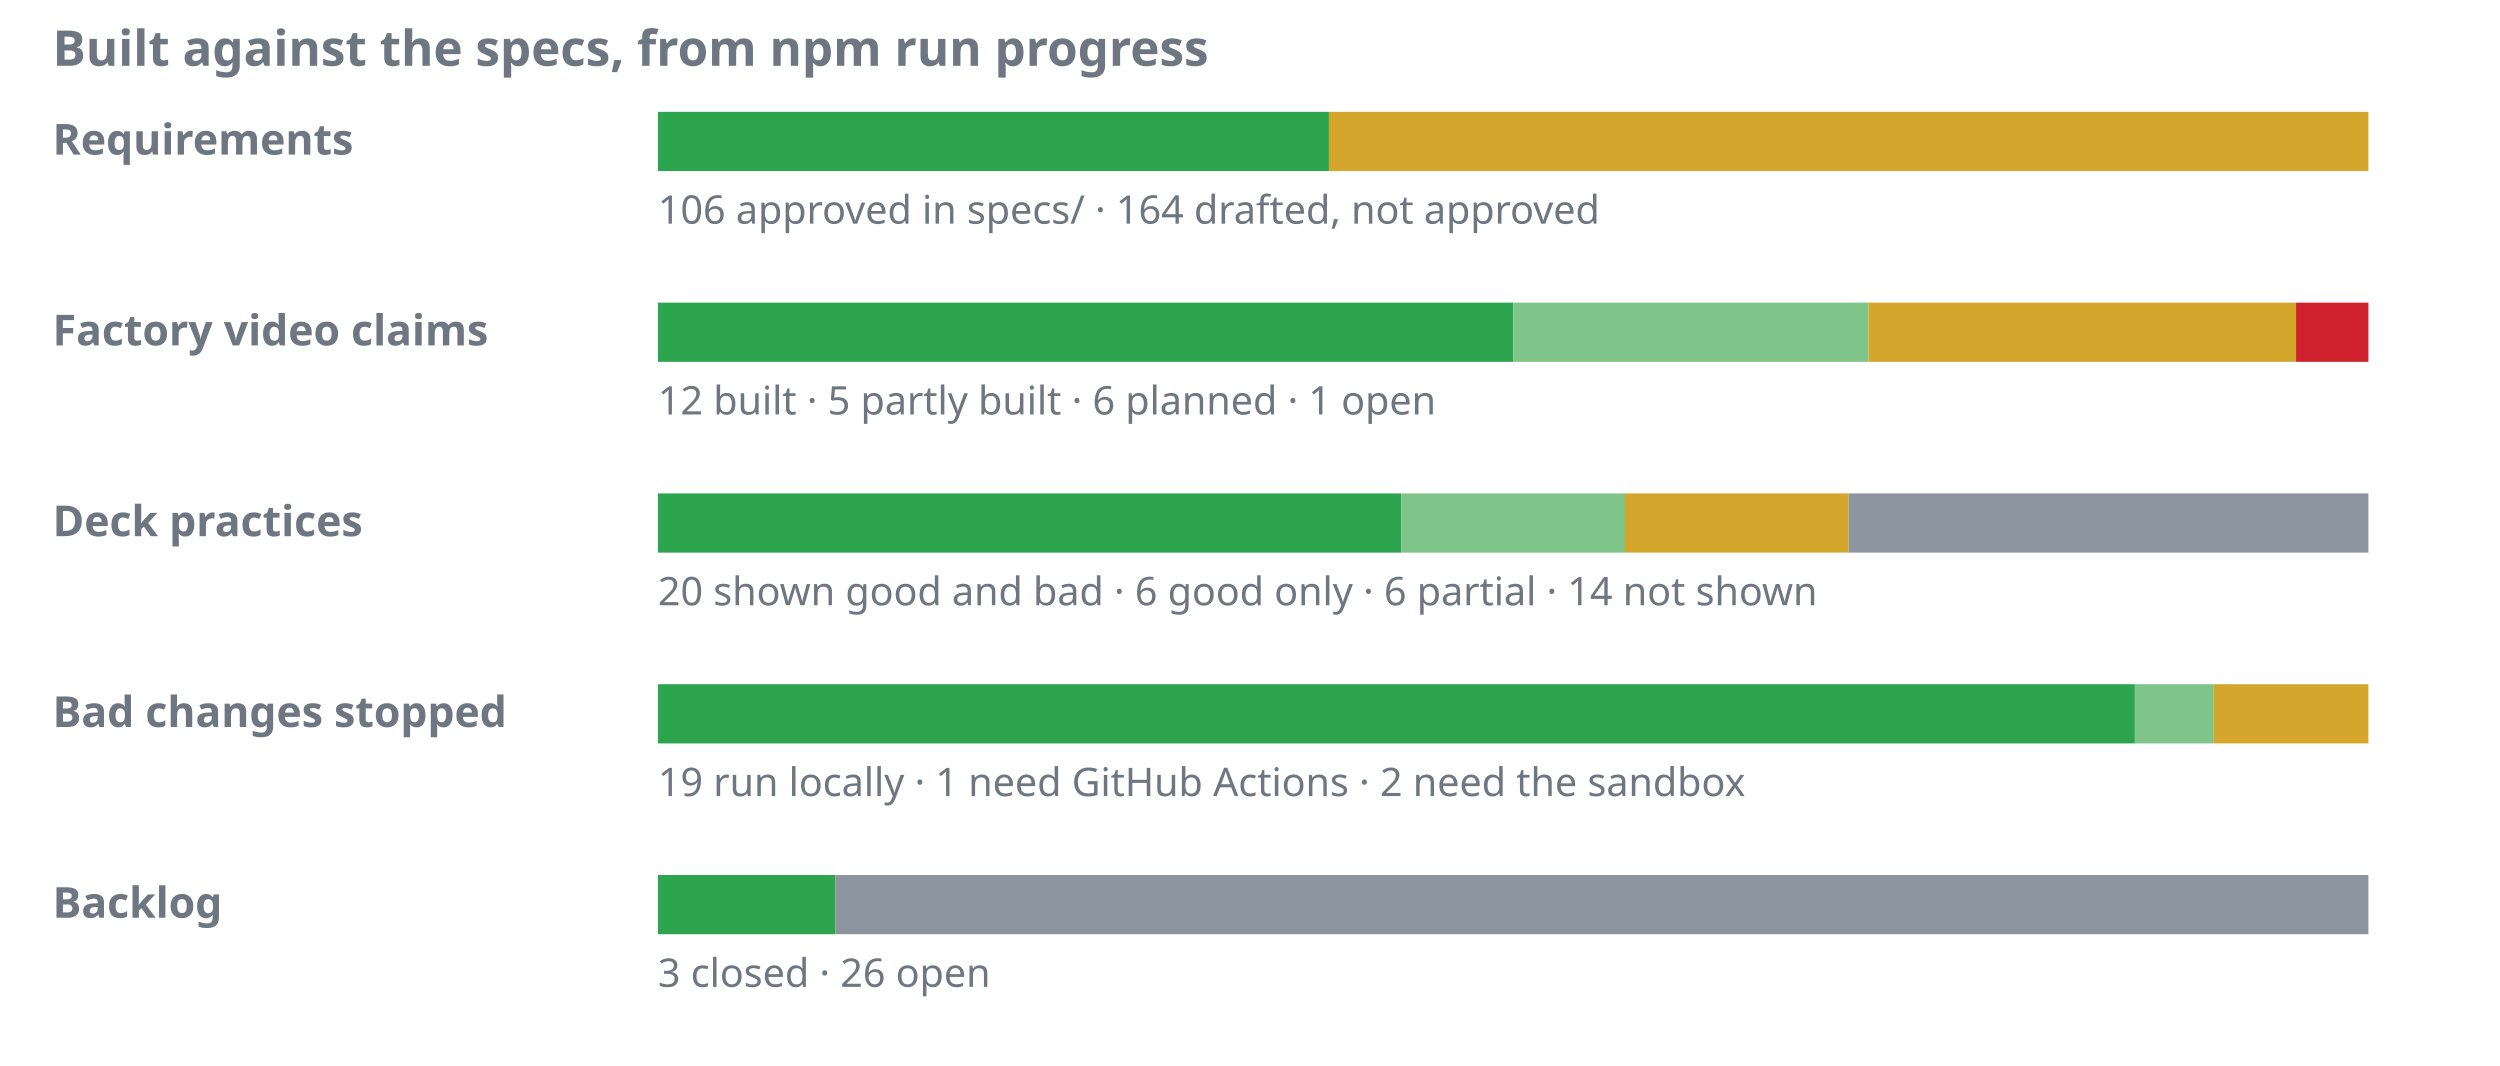
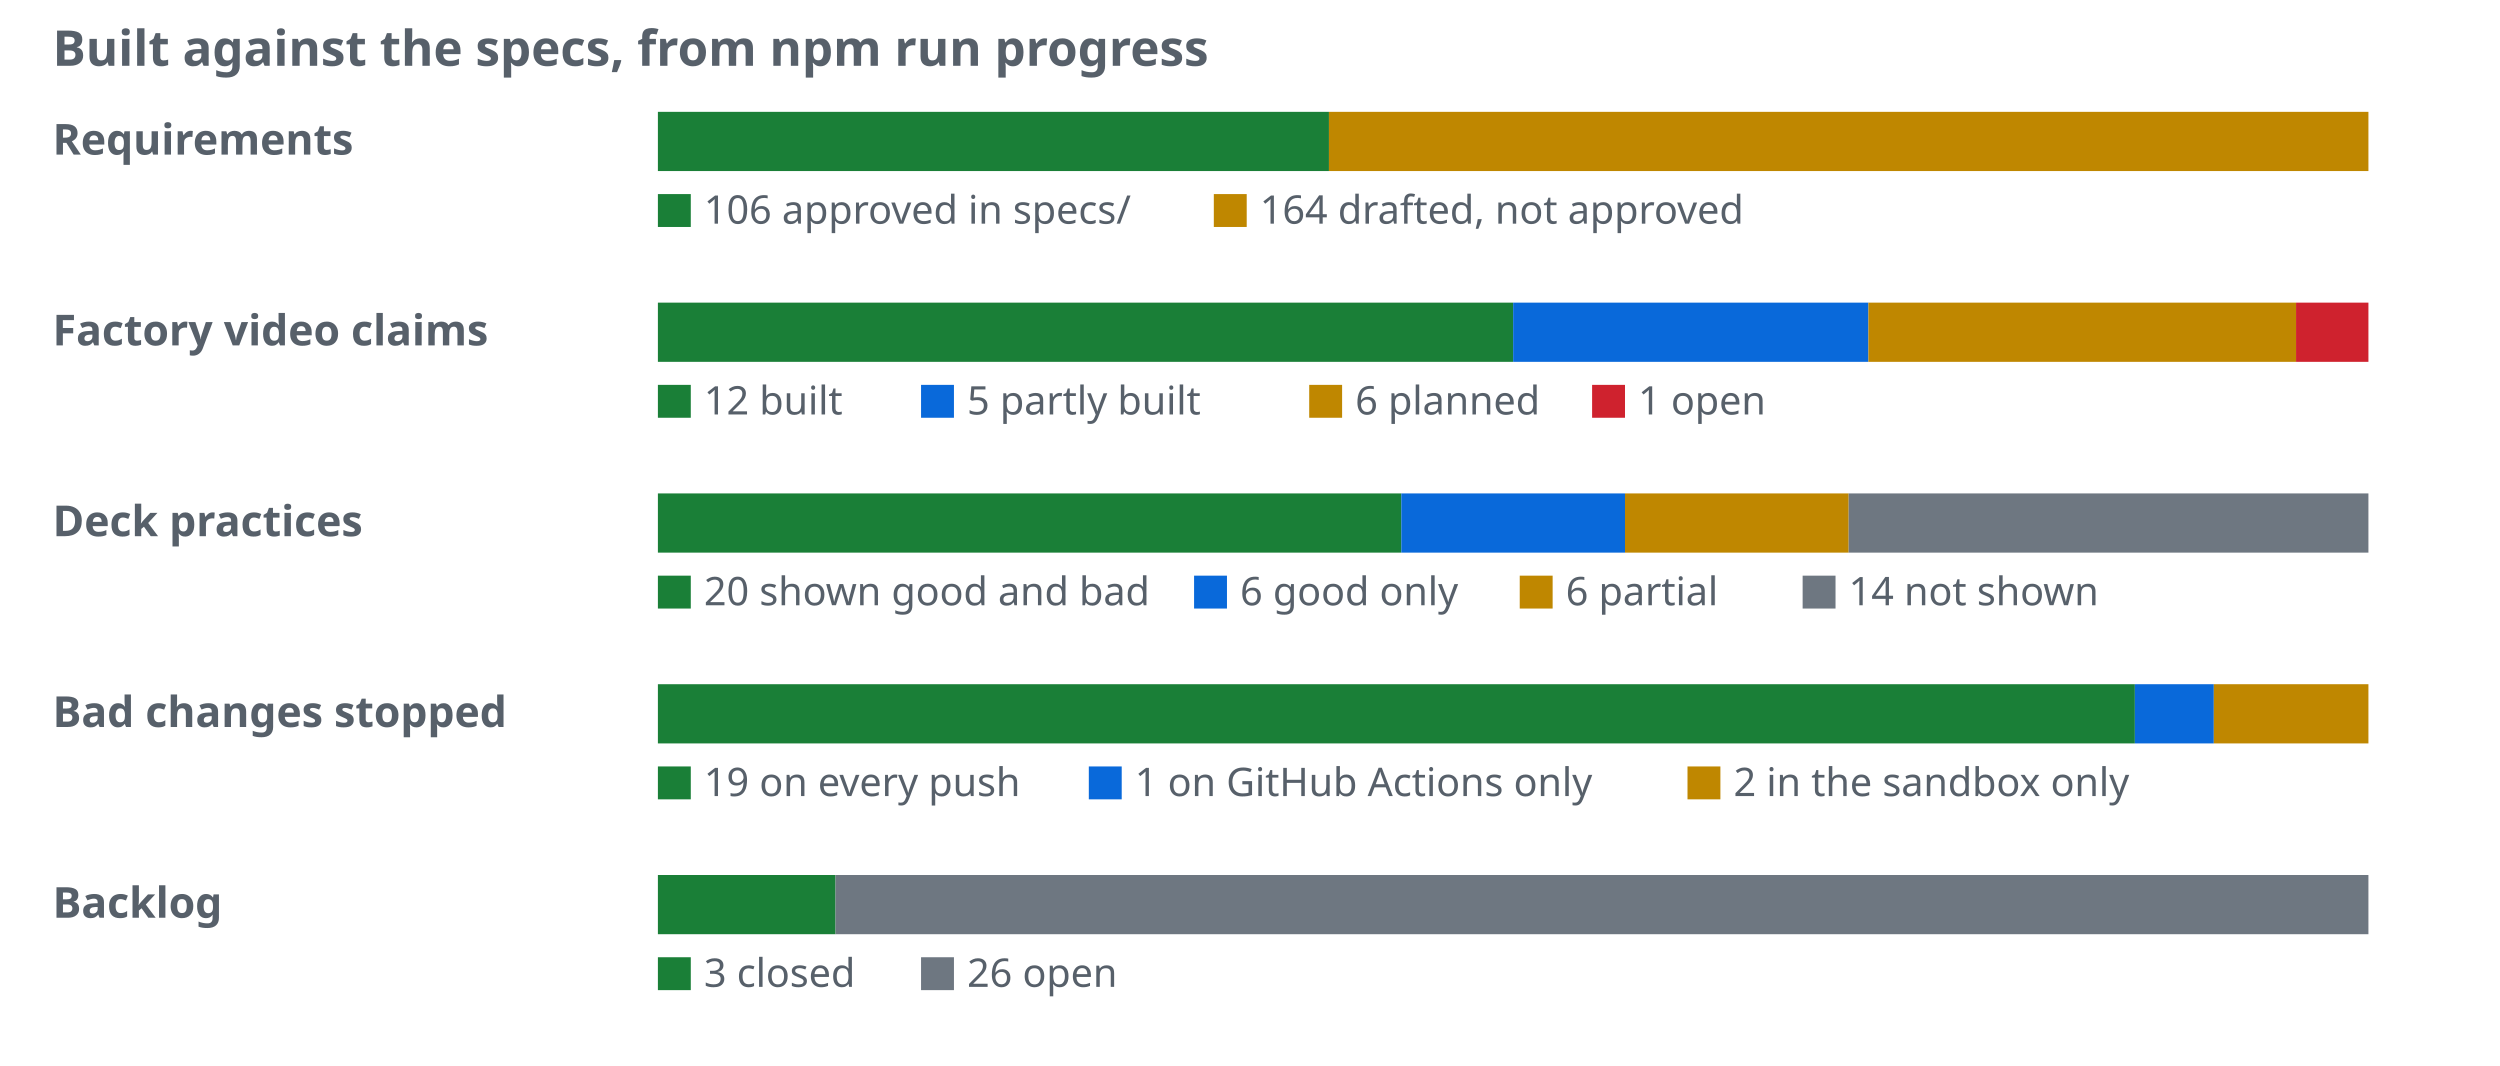
- <svg xmlns="http://www.w3.org/2000/svg" width="760" height="324" viewBox="0 0 760 324" role="img" aria-label="Progress against the specs">
-   <style>.h{font:600 15px sans-serif;fill:#6e7781}.t{font:600 13px sans-serif;fill:#6e7781}.l{font:12px sans-serif;fill:#6e7781}</style>
+ <svg xmlns="http://www.w3.org/2000/svg" width="760" height="324" viewBox="0 0 760 324" role="img" aria-labelledby="title">
+   <style>text{fill:#57606a;font-family:sans-serif}.h{font-size:15px;font-weight:600}.t{font-size:13px;font-weight:600}.l{font-size:12px}@media (prefers-color-scheme:dark){text{fill:#9198a1}}</style>
  <text x="16" y="20" class="h">Built against the specs, from npm run progress</text>
  <text x="16" y="47" class="t">Requirements</text>
-   <rect x="200" y="34" width="204" height="18" fill="#2da44e" />
-   <rect x="404" y="34" width="316" height="18" fill="#d4a72c" />
-   <text x="200" y="68" class="l">106 approved in specs/ · 164 drafted, not approved</text>
+   <rect x="200" y="34" width="204" height="18" fill="#1a7f37" />
+   <rect x="404" y="34" width="316" height="18" fill="#bf8700" />
+   <rect x="200" y="59" width="10" height="10" fill="#1a7f37" />
+   <text x="214" y="68" class="l">106 approved in specs/</text>
+   <rect x="369" y="59" width="10" height="10" fill="#bf8700" />
+   <text x="383" y="68" class="l">164 drafted, not approved</text>
  <text x="16" y="105" class="t">Factory video claims</text>
-   <rect x="200" y="92" width="260" height="18" fill="#2da44e" />
-   <rect x="460" y="92" width="108" height="18" fill="#7fc58a" />
-   <rect x="568" y="92" width="130" height="18" fill="#d4a72c" />
+   <rect x="200" y="92" width="260" height="18" fill="#1a7f37" />
+   <rect x="460" y="92" width="108" height="18" fill="#0969da" />
+   <rect x="568" y="92" width="130" height="18" fill="#bf8700" />
  <rect x="698" y="92" width="22" height="18" fill="#cf222e" />
-   <text x="200" y="126" class="l">12 built · 5 partly built · 6 planned · 1 open</text>
+   <rect x="200" y="117" width="10" height="10" fill="#1a7f37" />
+   <text x="214" y="126" class="l">12 built</text>
+   <rect x="280" y="117" width="10" height="10" fill="#0969da" />
+   <text x="294" y="126" class="l">5 partly built</text>
+   <rect x="398" y="117" width="10" height="10" fill="#bf8700" />
+   <text x="412" y="126" class="l">6 planned</text>
+   <rect x="484" y="117" width="10" height="10" fill="#cf222e" />
+   <text x="498" y="126" class="l">1 open</text>
  <text x="16" y="163" class="t">Deck practices</text>
-   <rect x="200" y="150" width="226" height="18" fill="#2da44e" />
-   <rect x="426" y="150" width="68" height="18" fill="#7fc58a" />
-   <rect x="494" y="150" width="68" height="18" fill="#d4a72c" />
-   <rect x="562" y="150" width="158" height="18" fill="#8c959f" />
-   <text x="200" y="184" class="l">20 shown good and bad · 6 good only · 6 partial · 14 not shown</text>
+   <rect x="200" y="150" width="226" height="18" fill="#1a7f37" />
+   <rect x="426" y="150" width="68" height="18" fill="#0969da" />
+   <rect x="494" y="150" width="68" height="18" fill="#bf8700" />
+   <rect x="562" y="150" width="158" height="18" fill="#6e7781" />
+   <rect x="200" y="175" width="10" height="10" fill="#1a7f37" />
+   <text x="214" y="184" class="l">20 shown good and bad</text>
+   <rect x="363" y="175" width="10" height="10" fill="#0969da" />
+   <text x="377" y="184" class="l">6 good only</text>
+   <rect x="462" y="175" width="10" height="10" fill="#bf8700" />
+   <text x="476" y="184" class="l">6 partial</text>
+   <rect x="548" y="175" width="10" height="10" fill="#6e7781" />
+   <text x="562" y="184" class="l">14 not shown</text>
  <text x="16" y="221" class="t">Bad changes stopped</text>
-   <rect x="200" y="208" width="449" height="18" fill="#2da44e" />
-   <rect x="649" y="208" width="24" height="18" fill="#7fc58a" />
-   <rect x="673" y="208" width="47" height="18" fill="#d4a72c" />
-   <text x="200" y="242" class="l">19 run locally · 1 need GitHub Actions · 2 need the sandbox</text>
+   <rect x="200" y="208" width="449" height="18" fill="#1a7f37" />
+   <rect x="649" y="208" width="24" height="18" fill="#0969da" />
+   <rect x="673" y="208" width="47" height="18" fill="#bf8700" />
+   <rect x="200" y="233" width="10" height="10" fill="#1a7f37" />
+   <text x="214" y="242" class="l">19 on every push</text>
+   <rect x="331" y="233" width="10" height="10" fill="#0969da" />
+   <text x="345" y="242" class="l">1 on GitHub Actions only</text>
+   <rect x="513" y="233" width="10" height="10" fill="#bf8700" />
+   <text x="527" y="242" class="l">2 in the sandbox only</text>
  <text x="16" y="279" class="t">Backlog</text>
-   <rect x="200" y="266" width="54" height="18" fill="#2da44e" />
-   <rect x="254" y="266" width="466" height="18" fill="#8c959f" />
-   <text x="200" y="300" class="l">3 closed · 26 open</text>
+   <rect x="200" y="266" width="54" height="18" fill="#1a7f37" />
+   <rect x="254" y="266" width="466" height="18" fill="#6e7781" />
+   <rect x="200" y="291" width="10" height="10" fill="#1a7f37" />
+   <text x="214" y="300" class="l">3 closed</text>
+   <rect x="280" y="291" width="10" height="10" fill="#6e7781" />
+   <text x="294" y="300" class="l">26 open</text>
</svg>
